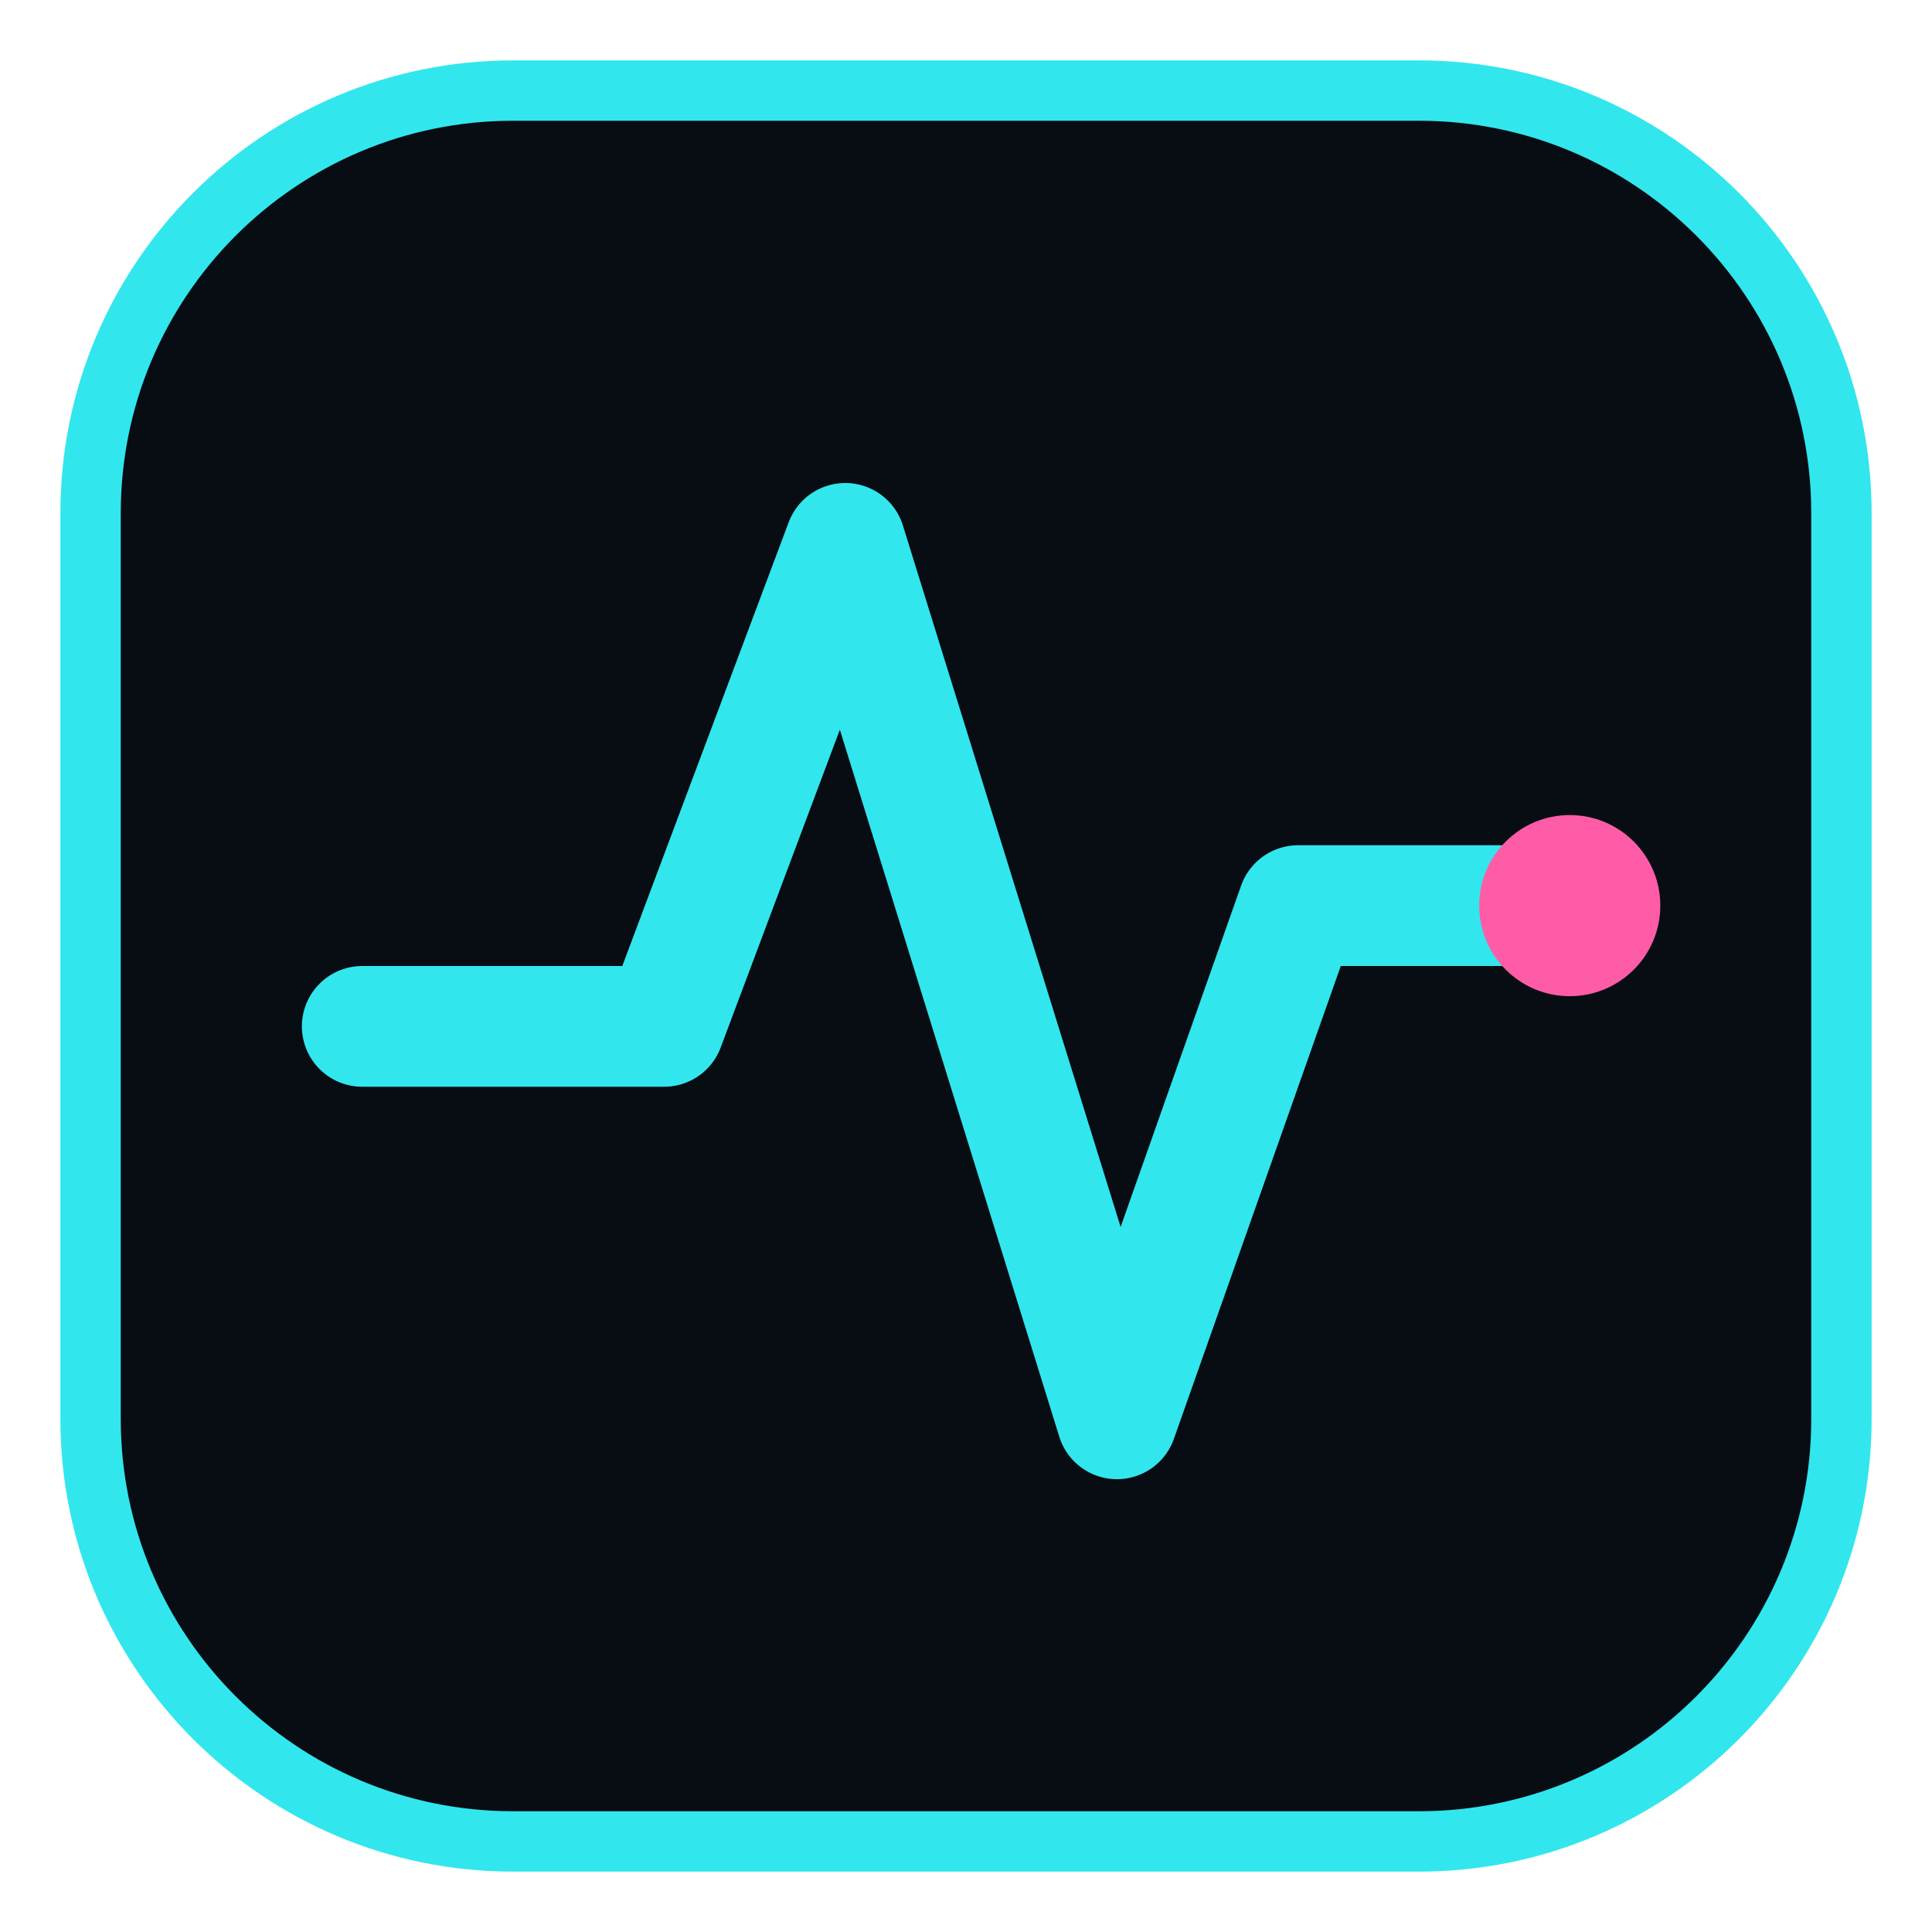
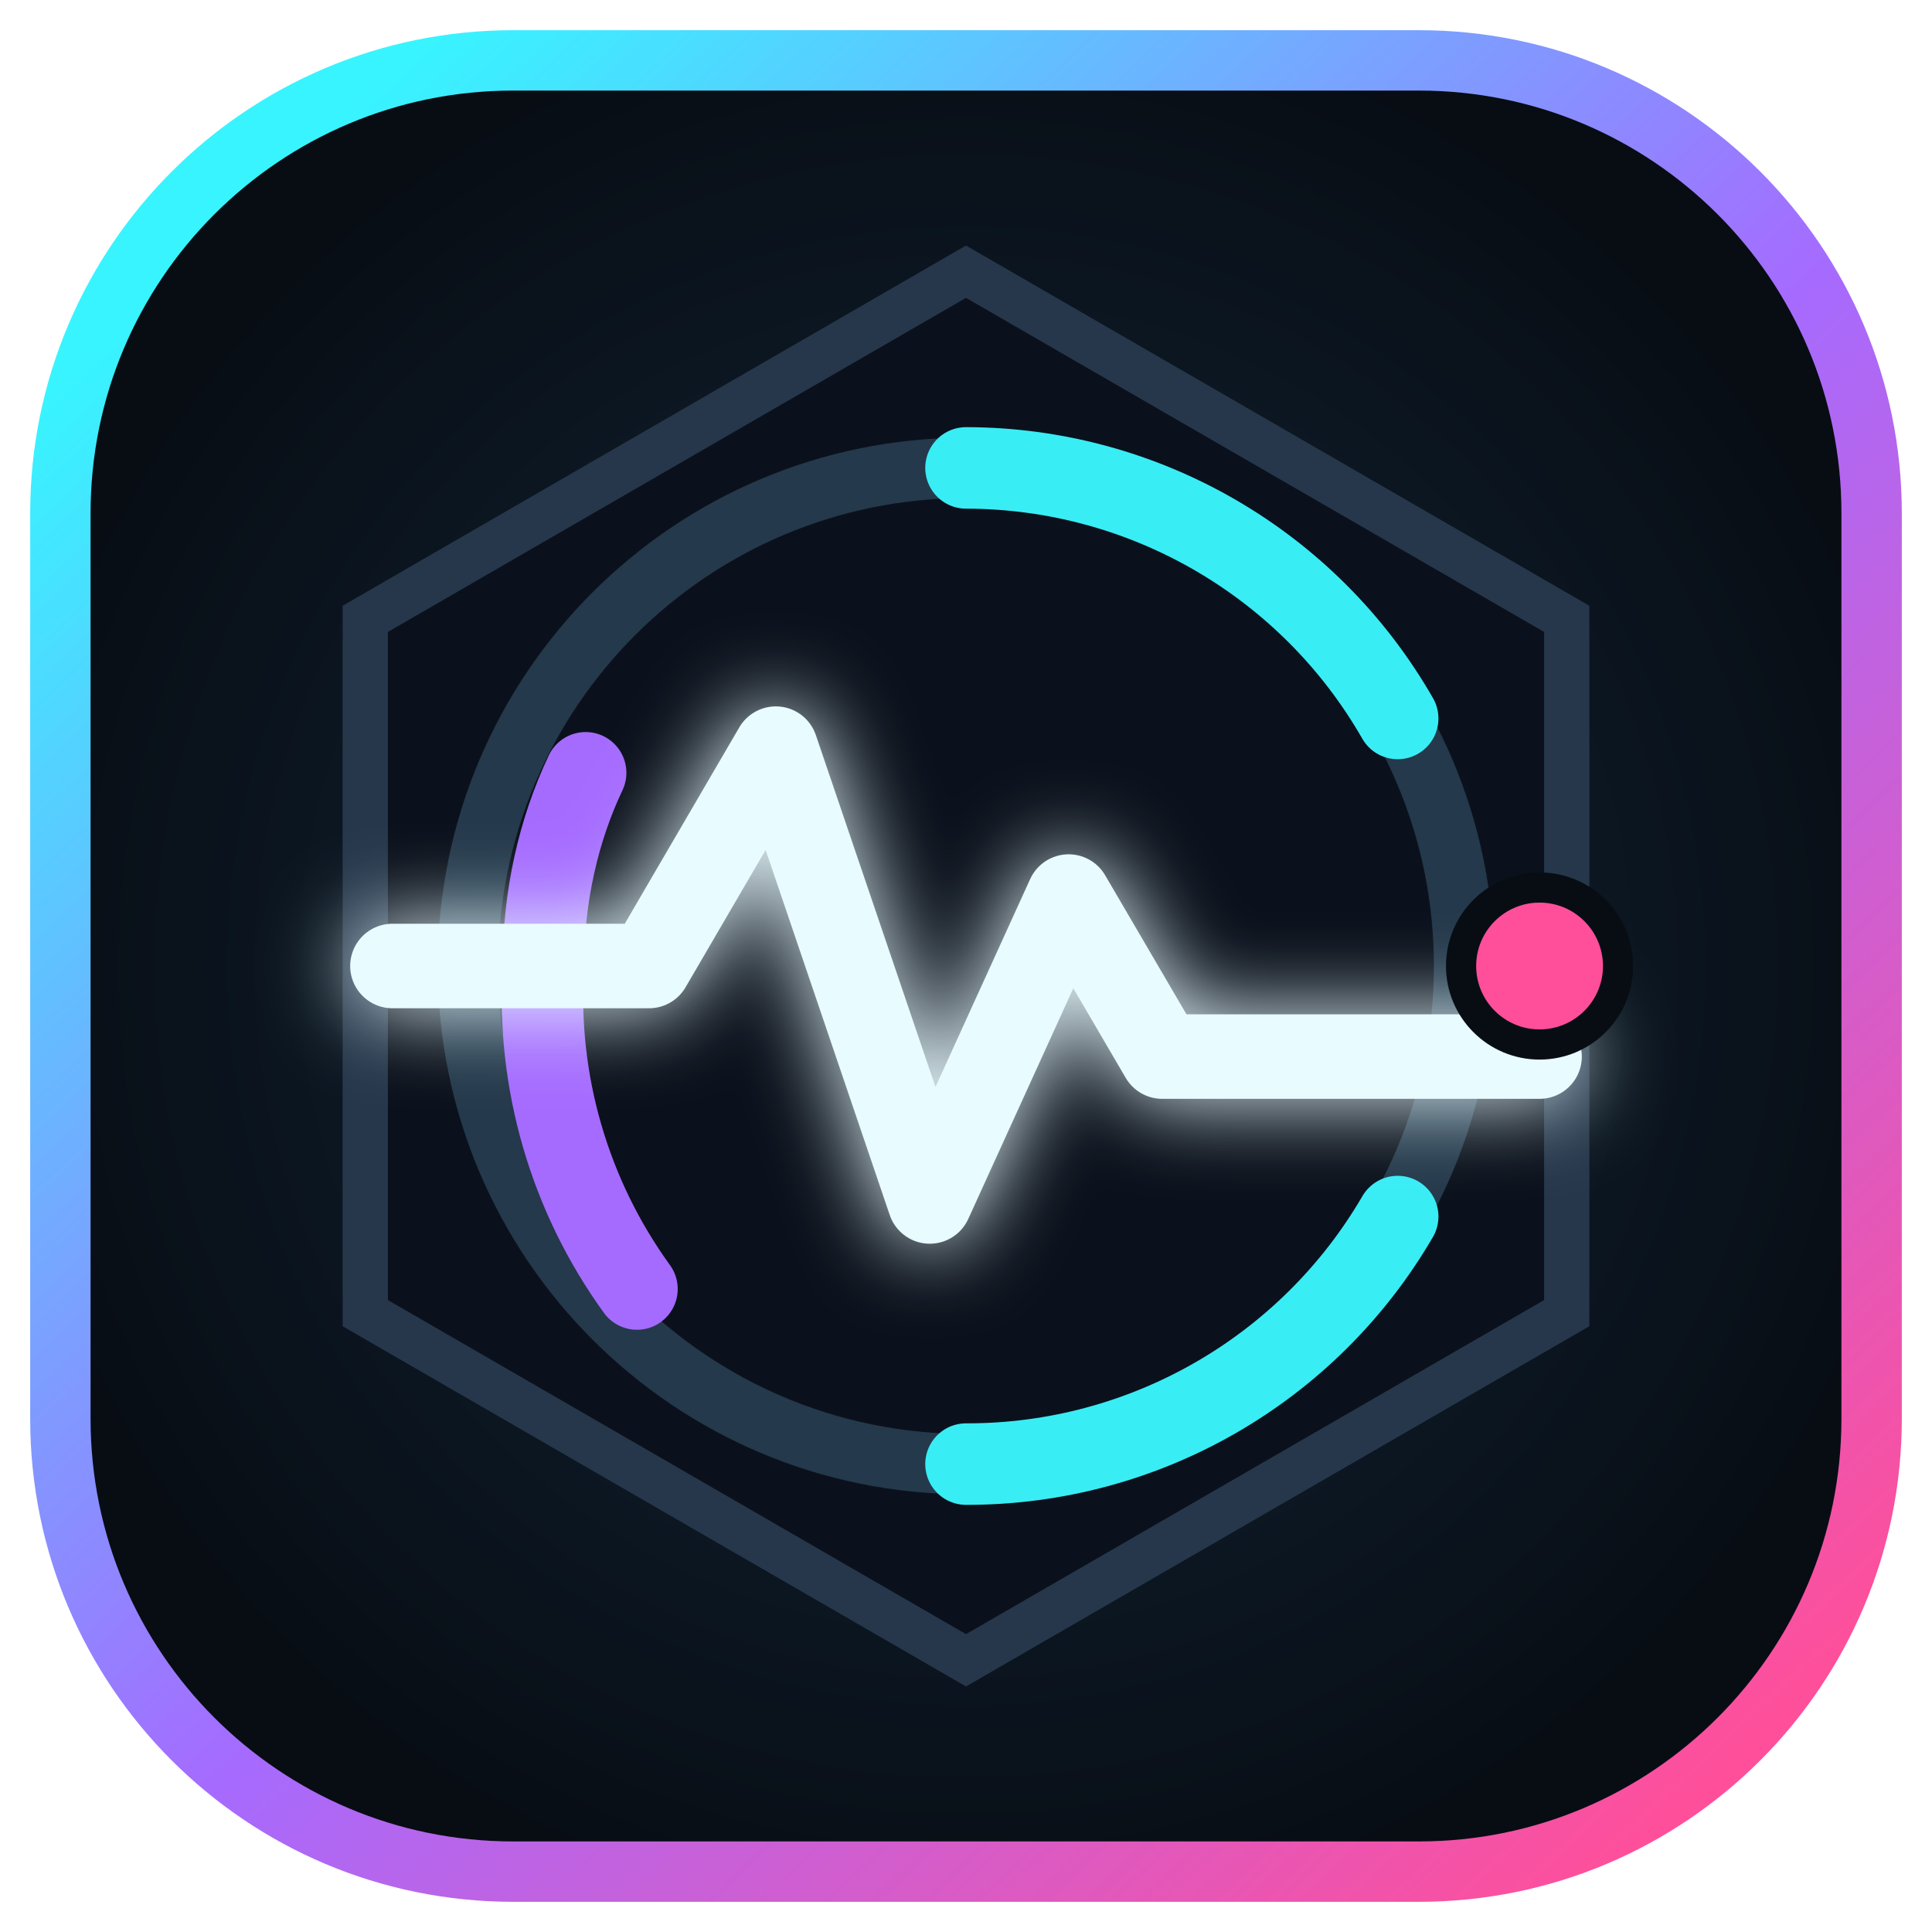
<svg xmlns="http://www.w3.org/2000/svg" viewBox="0 0 64 64">
-   <rect x="3" y="3" width="58" height="58" rx="14" fill="#080d14" stroke="#32e6ed" stroke-width="2" />
-   <path d="M12 34h10l6-16 9 29 6-17h9" fill="none" stroke="#32e6ed" stroke-width="4" stroke-linecap="round" stroke-linejoin="round" />
-   <circle cx="52" cy="30" r="3" fill="#ff5ca8" />
+   <defs>
+     <linearGradient id="edge" x1="8" y1="7" x2="57" y2="59" gradientUnits="userSpaceOnUse">
+       <stop stop-color="#38f4ff" />
+       <stop offset=".52" stop-color="#a56bff" />
+       <stop offset="1" stop-color="#ff4f9a" />
+     </linearGradient>
+     <radialGradient id="core" cx="0" cy="0" r="1" gradientTransform="matrix(0 32 -32 0 32 32)" gradientUnits="userSpaceOnUse">
+       <stop stop-color="#12283b" />
+       <stop offset="1" stop-color="#080d14" />
+     </radialGradient>
+     <filter id="glow" x="-50%" y="-50%" width="200%" height="200%">
+       <feGaussianBlur stdDeviation="1.4" result="blur" />
+       <feMerge>
+         <feMergeNode in="blur" />
+         <feMergeNode in="SourceGraphic" />
+       </feMerge>
+     </filter>
+   </defs>
+   <rect x="2" y="2" width="60" height="60" rx="15" fill="url(#core)" stroke="url(#edge)" stroke-width="2" />
+   <path d="M32 9 51.9 20.5v23L32 55 12.1 43.5v-23L32 9Z" fill="#0b111c" stroke="#26374b" stroke-width="1.5" />
+   <circle cx="32" cy="32" r="16.5" fill="none" stroke="#24394b" stroke-width="2" />
+   <path d="M32 15.5a16.5 16.5 0 0 1 14.3 8.3M46.3 40.3A16.5 16.5 0 0 1 32 48.5" fill="none" stroke="#39edf5" stroke-width="2.7" stroke-linecap="round" />
+   <path d="M21.1 42.7A16.5 16.5 0 0 1 18 32c0-2.3.5-4.5 1.4-6.4" fill="none" stroke="#a56bff" stroke-width="2.7" stroke-linecap="round" />
+   <path d="M13 32h8.5l4.2-7.2 5.1 15 4.6-10.1 3.1 5.3H51" fill="none" stroke="#e8fbff" stroke-width="2.8" stroke-linecap="round" stroke-linejoin="round" filter="url(#glow)" />
+   <circle cx="51" cy="32" r="2.6" fill="#ff4f9a" stroke="#080d14" stroke-width="1" />
</svg>
